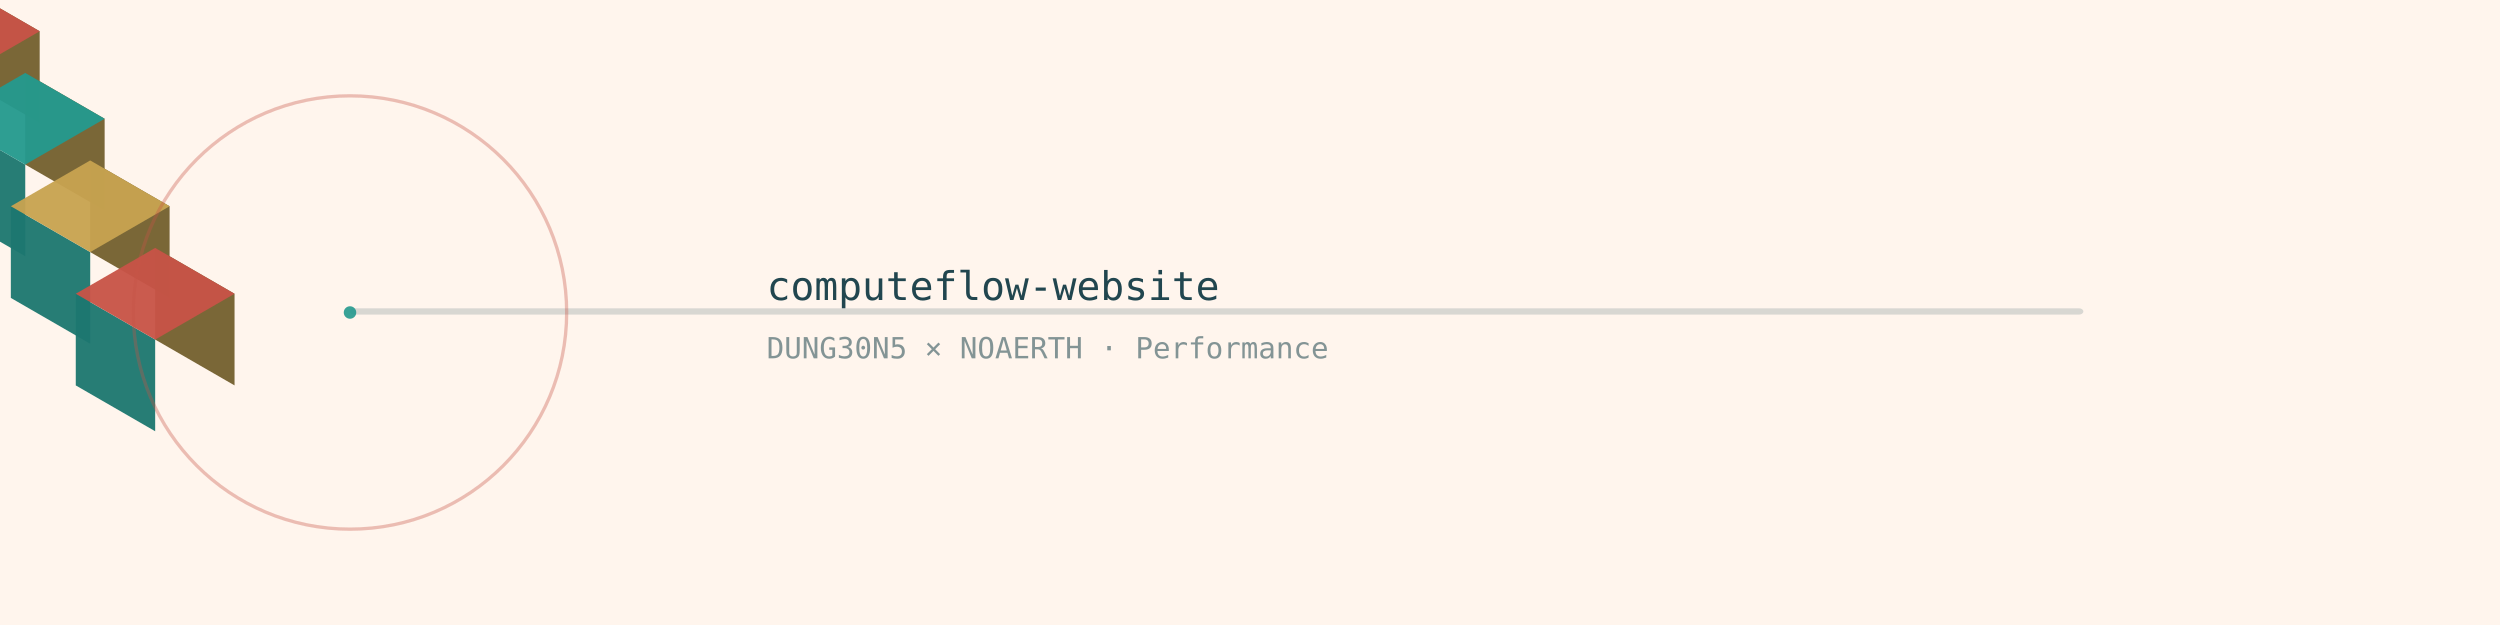
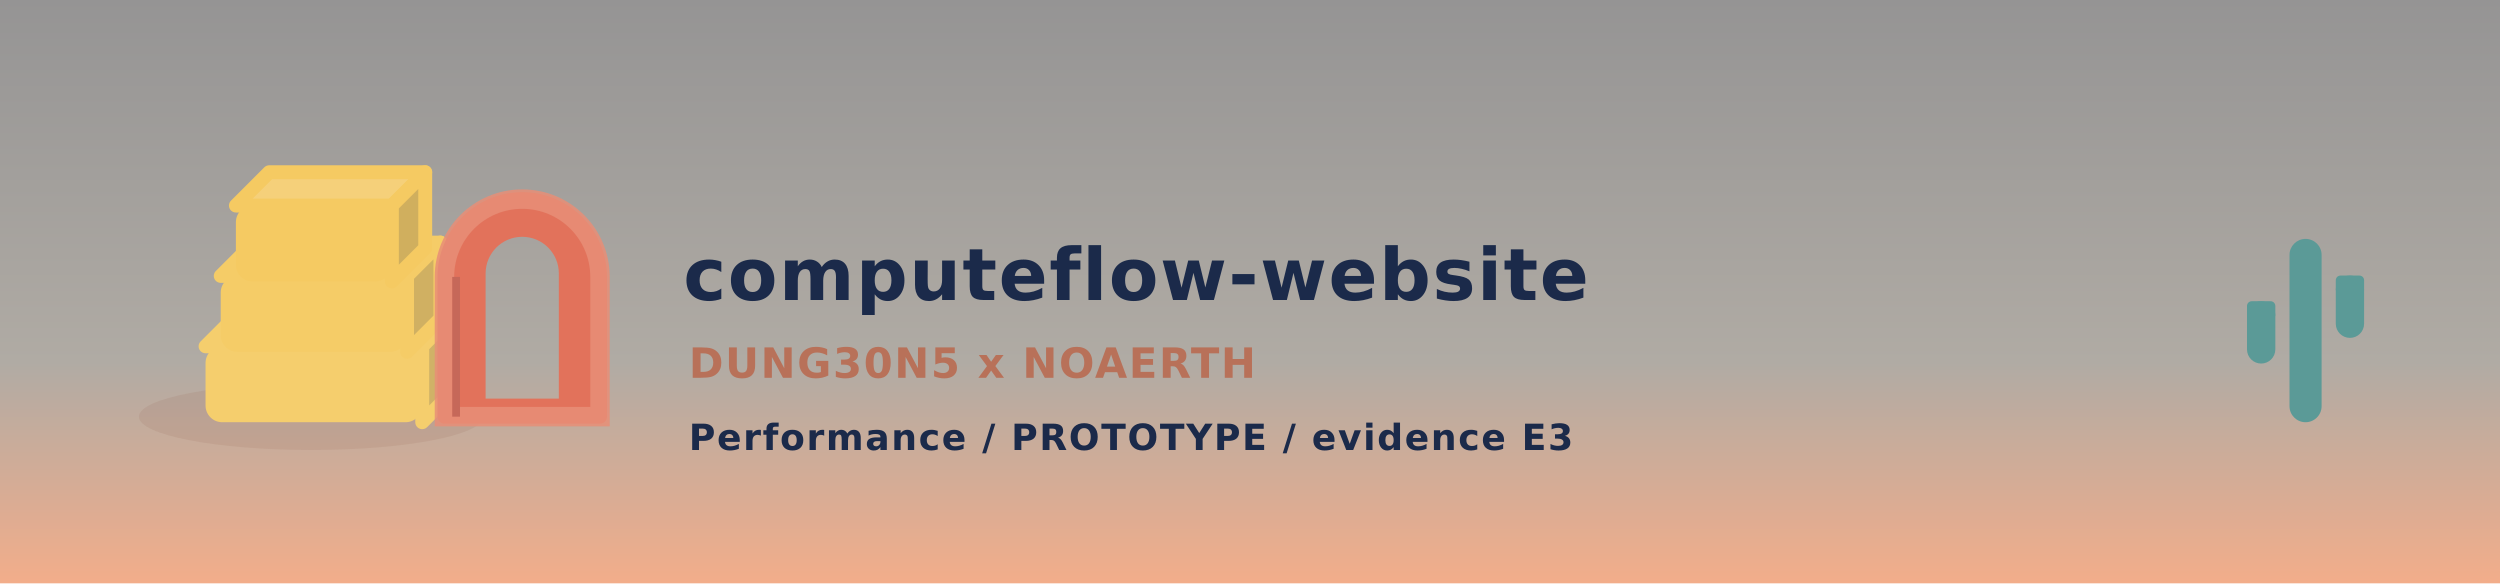
- <svg xmlns="http://www.w3.org/2000/svg" viewBox="0 0 1200 300" width="1200" height="300" role="img" aria-label="computeflow-website identity object">
-   <rect width="1200" height="300" fill="#fff5ed" />
-   <defs>
-     <linearGradient id="gft" x1="0" y1="0" x2="1" y2="1">
-       <stop offset="0%" stop-color="#c75346" />
-       <stop offset="100%" stop-color="#24998e" />
-     </linearGradient>
-   </defs>
-   <rect x="168.00" y="148.00" width="832.00" height="3.00" rx="2.00" fill="rgba(9,52,63,0.160)" opacity="1.00" />
-   <polygon points="-19.05,37.00 19.05,59.00 19.05,15.00 -19.05,-7.00" fill="#735f2e" opacity="0.95" />
-   <polygon points="-57.16,59.00 -19.05,81.00 -19.05,37.00 -57.16,15.00" fill="#1c776f" opacity="0.95" />
-   <polygon points="-19.05,-7.00 19.05,15.00 -19.05,37.00 -57.16,15.00" fill="#c75346" opacity="0.95" />
-   <polygon points="12.12,79.00 50.23,101.00 50.23,57.00 12.12,35.00" fill="#735f2e" opacity="0.95" />
-   <polygon points="-25.98,101.00 12.12,123.00 12.12,79.00 -25.98,57.00" fill="#1c776f" opacity="0.95" />
-   <polygon points="12.12,35.00 50.23,57.00 12.12,79.00 -25.98,57.00" fill="#24998e" opacity="0.95" />
-   <polygon points="43.30,121.00 81.41,143.00 81.41,99.00 43.30,77.00" fill="#735f2e" opacity="0.95" />
-   <polygon points="5.20,143.00 43.30,165.00 43.30,121.00 5.20,99.00" fill="#1c776f" opacity="0.95" />
-   <polygon points="43.30,77.00 81.41,99.00 43.30,121.00 5.20,99.00" fill="#c7a350" opacity="0.95" />
-   <polygon points="74.48,163.00 112.58,185.00 112.58,141.00 74.48,119.00" fill="#735f2e" opacity="0.95" />
-   <polygon points="36.37,185.00 74.48,207.00 74.48,163.00 36.37,141.00" fill="#1c776f" opacity="0.95" />
-   <polygon points="74.48,119.00 112.58,141.00 74.48,163.00 36.37,141.00" fill="#c75346" opacity="0.95" />
+ <svg xmlns="http://www.w3.org/2000/svg" width="900" height="210" viewBox="0 0 900 210" role="img" aria-label="computeflow-website - identity object">
+   <linearGradient id="skyf" x1="0" y1="0" x2="0" y2="1">
+     <stop offset="0" stop-color="#959494" />
+     <stop offset="0.62" stop-color="#b0aba4" />
+     <stop offset="1" stop-color="#f3ad8a" />
+   </linearGradient>
+   <rect width="900" height="210" fill="url(#skyf)" />
+   <rect x="0" y="352" width="900" height="-142" fill="#e9cda3" />
+   <rect x="0" y="352" width="900" height="3" fill="#ebd1a9" />
+   <ellipse cx="112" cy="150" rx="62" ry="12" fill="rgba(138,90,68,0.11)" />
  <g>
-     <circle cx="168.00" cy="150.00" r="104.00" fill="none" stroke="rgba(199,83,70,0.350)" stroke-width="1.60" opacity="1.00" />
-     <animate attributeName="opacity" values="0.25;1.0;0.25" dur="17.4s" begin="0s" repeatCount="indefinite" />
+     <path d="M74,124.67 L152,124.67 L164,112.67 L86,112.67 Z" fill="#f5d482" stroke="#f5ce6d" stroke-width="5" stroke-linejoin="round" />
+     <path d="M152,124.67 L164,112.67 L164,140 L152,152 Z" fill="#d0b267" stroke="#f5ce6d" stroke-width="5" stroke-linejoin="round" />
+     <rect x="74" y="124.67" width="78" height="27.33" rx="6" fill="#f5ce6d" />
+     <path d="M79.46,99.33 L146.54,99.33 L158.54,87.33 L91.46,87.33 Z" fill="#f5d27e" stroke="#f5cc67" stroke-width="5" stroke-linejoin="round" />
+     <path d="M146.54,99.33 L158.54,87.33 L158.54,114.67 L146.54,126.67 Z" fill="#d0b062" stroke="#f5cc67" stroke-width="5" stroke-linejoin="round" />
+     <rect x="79.46" y="99.33" width="67.08" height="27.33" rx="6" fill="#f5cc67" />
+     <path d="M84.92,74 L141.08,74 L153.08,62 L96.92,62 Z" fill="#f5d07a" stroke="#f5ca62" stroke-width="5" stroke-linejoin="round" />
+     <path d="M141.08,74 L153.08,62 L153.08,89.33 L141.08,101.33 Z" fill="#d0af5e" stroke="#f5ca62" stroke-width="5" stroke-linejoin="round" />
+     <rect x="84.92" y="74" width="56.16" height="27.33" rx="6" fill="#f5ca62" />
+     <animate attributeName="opacity" values="0.72;1;0.72" dur="6s" begin="0s" repeatCount="indefinite" />
  </g>
-   <circle cx="168" cy="150" r="3" fill="rgba(36,153,142,0.900)">
-     <animate attributeName="opacity" values="0.35;0.95;0.35" dur="17.4s" begin="0s" repeatCount="indefinite" />
-   </circle>
-   <text x="368" y="144" font-family="ui-monospace,Menlo,monospace" font-size="19" fill="rgba(9,52,63,0.900)">computeflow-website</text>
-   <text x="368" y="172" font-family="ui-monospace,Menlo,monospace" font-size="14" fill="rgba(9,52,63,0.500)">DUNG30N5 × NOAERTH · Performance</text>
+   <path d="M160,150 L160,99.68 A28,28 0 0 1 216,99.68 L216,150 Z M172.32,146 L172.32,98.43 A15.68,15.68 0 0 1 203.68,98.43 L203.68,146 Z" fill="#e2725b" fill-rule="evenodd" stroke="#e2725b" stroke-width="5" stroke-linejoin="round" />
+   <path d="M160,150 L160,99.68 A28,28 0 0 1 216,99.68 L216,150 Z" fill="none" stroke="#e78e77" stroke-width="7" stroke-linecap="round" opacity="0.85" />
+   <rect x="162.8" y="99.68" width="2.8" height="50.32" fill="#c66859" />
+   <text x="246" y="108" font-family="Verdana,DejaVu Sans,sans-serif" font-size="26" font-weight="700" letter-spacing="0.6" fill="#1b2a4a" text-anchor="start">computeflow-website</text>
+   <text x="248" y="136" font-family="Verdana,DejaVu Sans,sans-serif" font-size="15" font-weight="700" letter-spacing="0.6" fill="#b87159" text-anchor="start">DUNG30N5 x NOAERTH</text>
+   <text x="248" y="162" font-family="Verdana,DejaVu Sans,sans-serif" font-size="13" font-weight="700" letter-spacing="0.6" fill="#1b2a4a" text-anchor="start">Performance  /  PROTOTYPE  /  evidence E3</text>
+   <rect x="824.22" y="86" width="11.56" height="66" rx="5.78" fill="#5b9a97" />
+   <rect x="808.92" y="108.44" width="10.2" height="22.44" rx="5.1" fill="#5b9a97" />
+   <rect x="808.92" y="108.44" width="10.2" height="6.6" rx="1.7" fill="#5b9a97" />
+   <rect x="840.88" y="99.2" width="10.2" height="22.44" rx="5.1" fill="#5b9a97" />
+   <rect x="840.88" y="99.2" width="10.2" height="6.6" rx="1.7" fill="#5b9a97" />
</svg>
